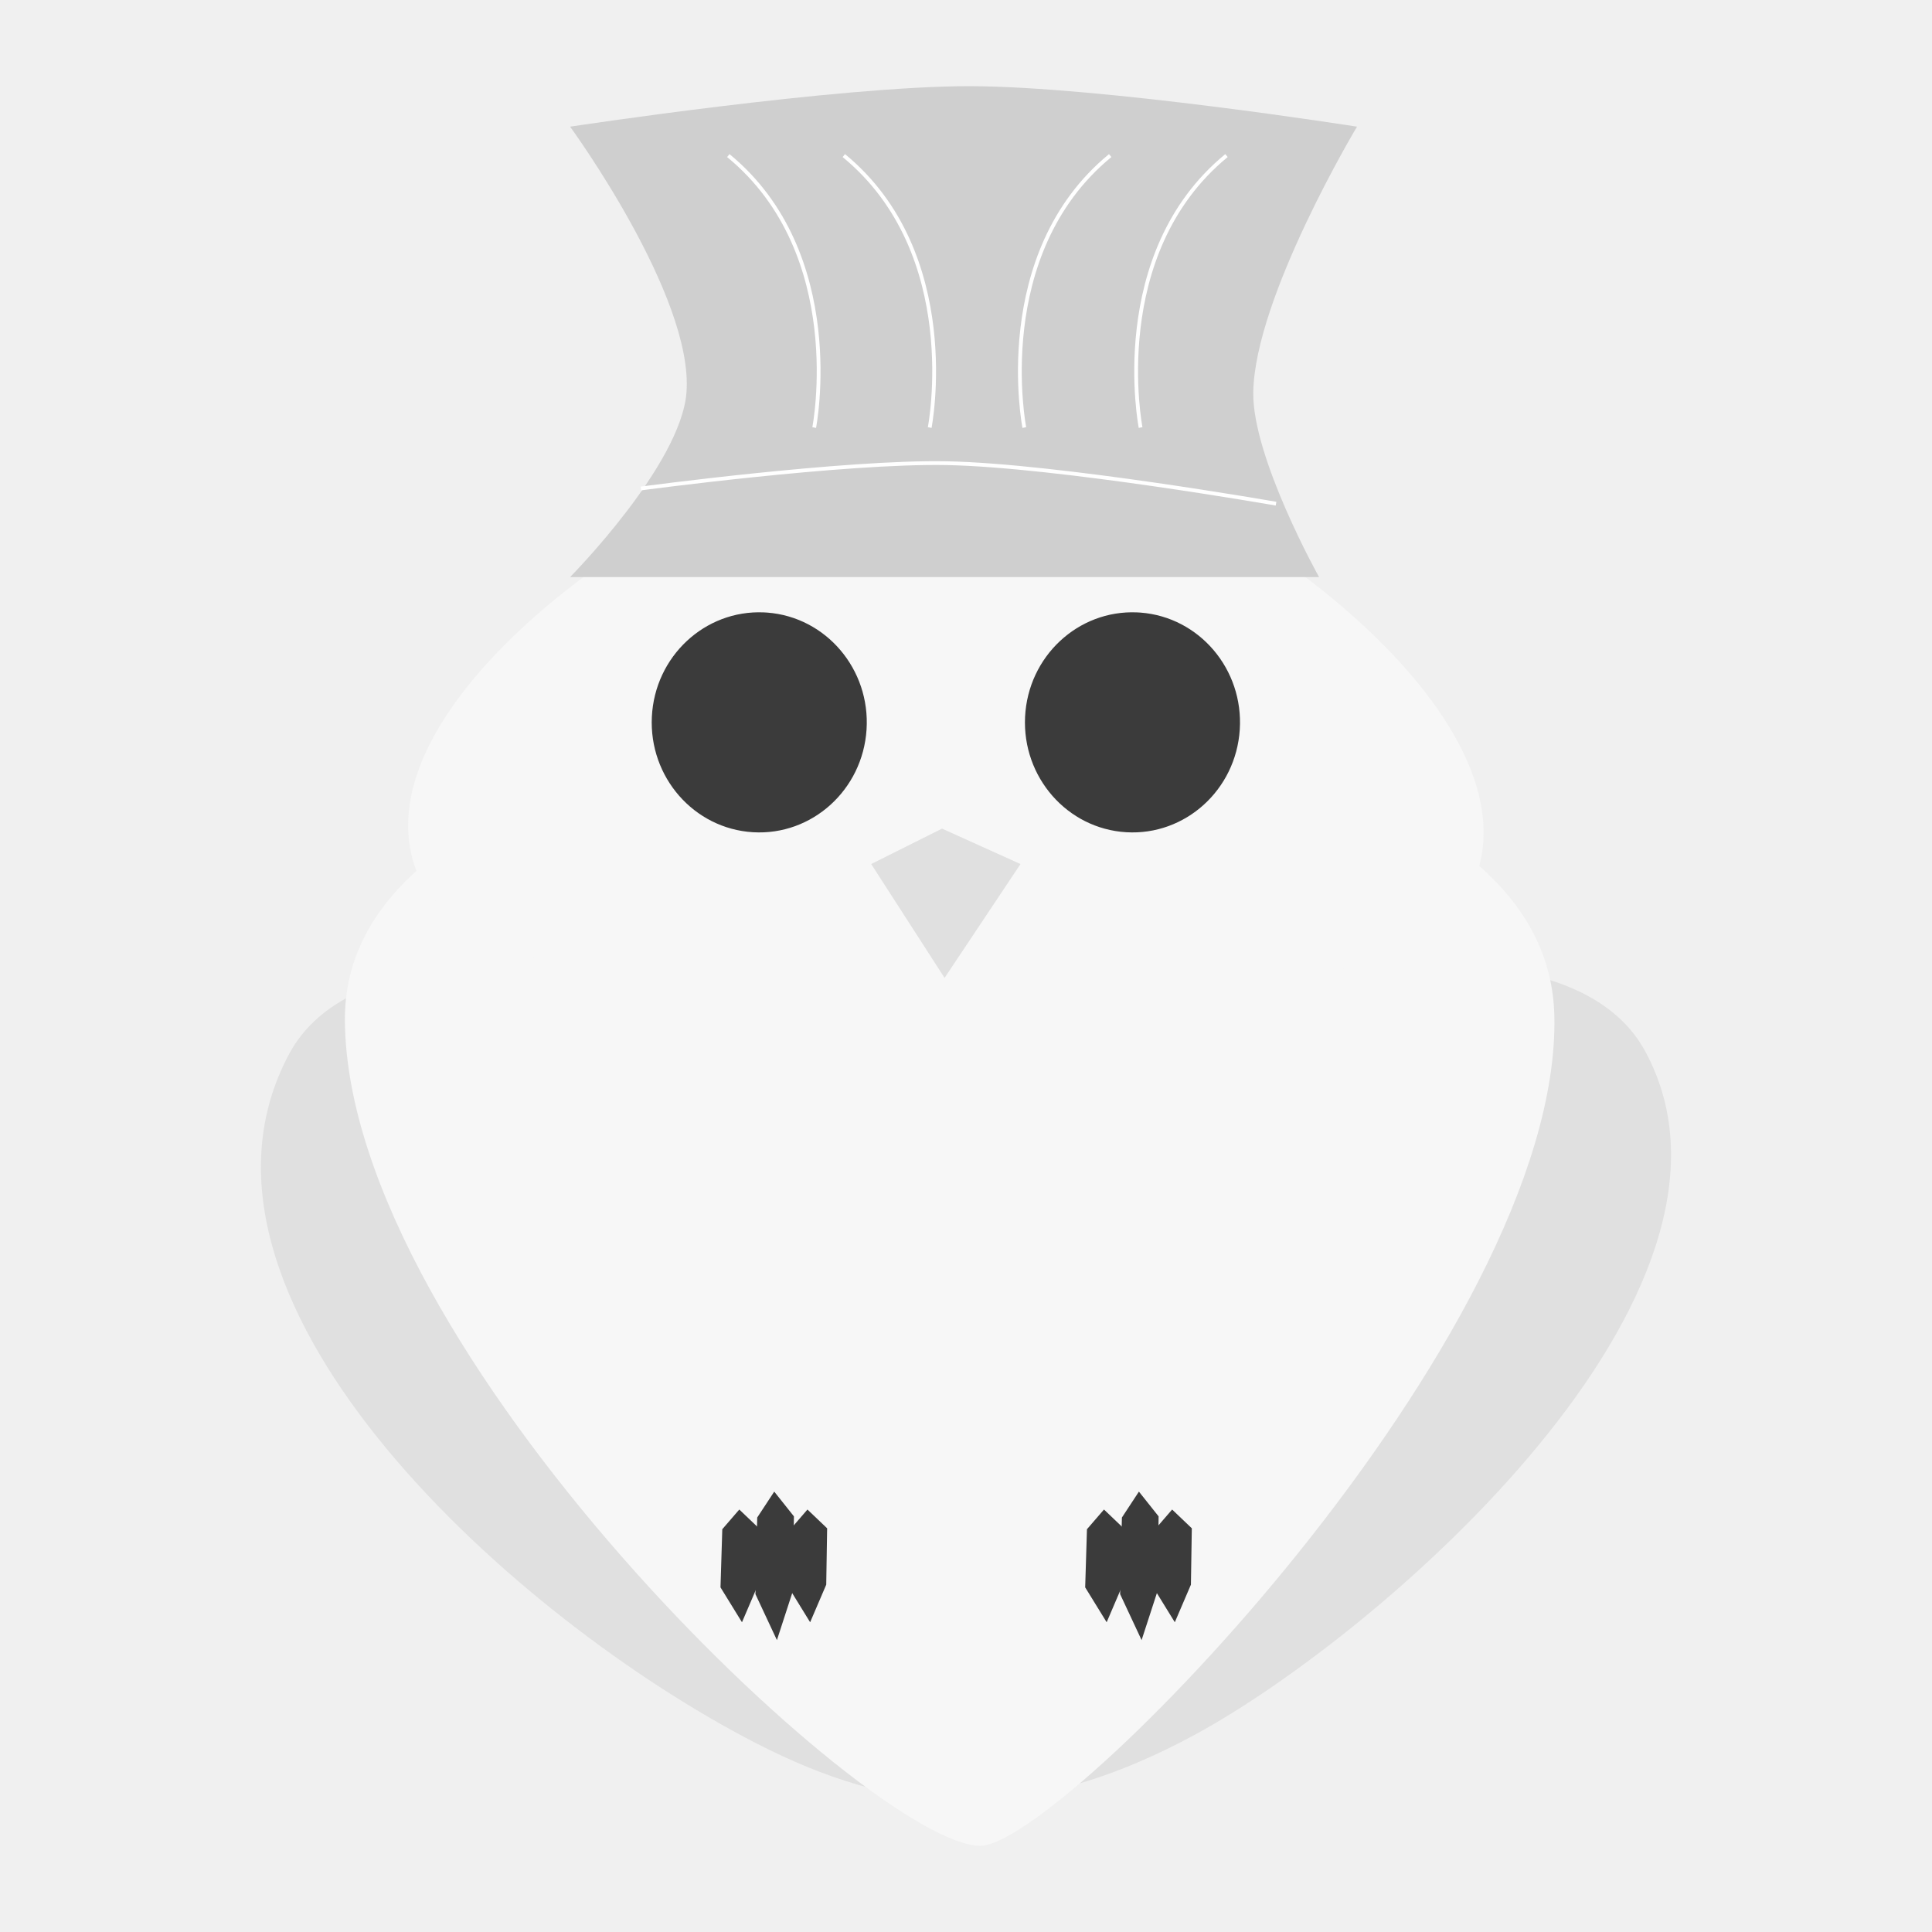
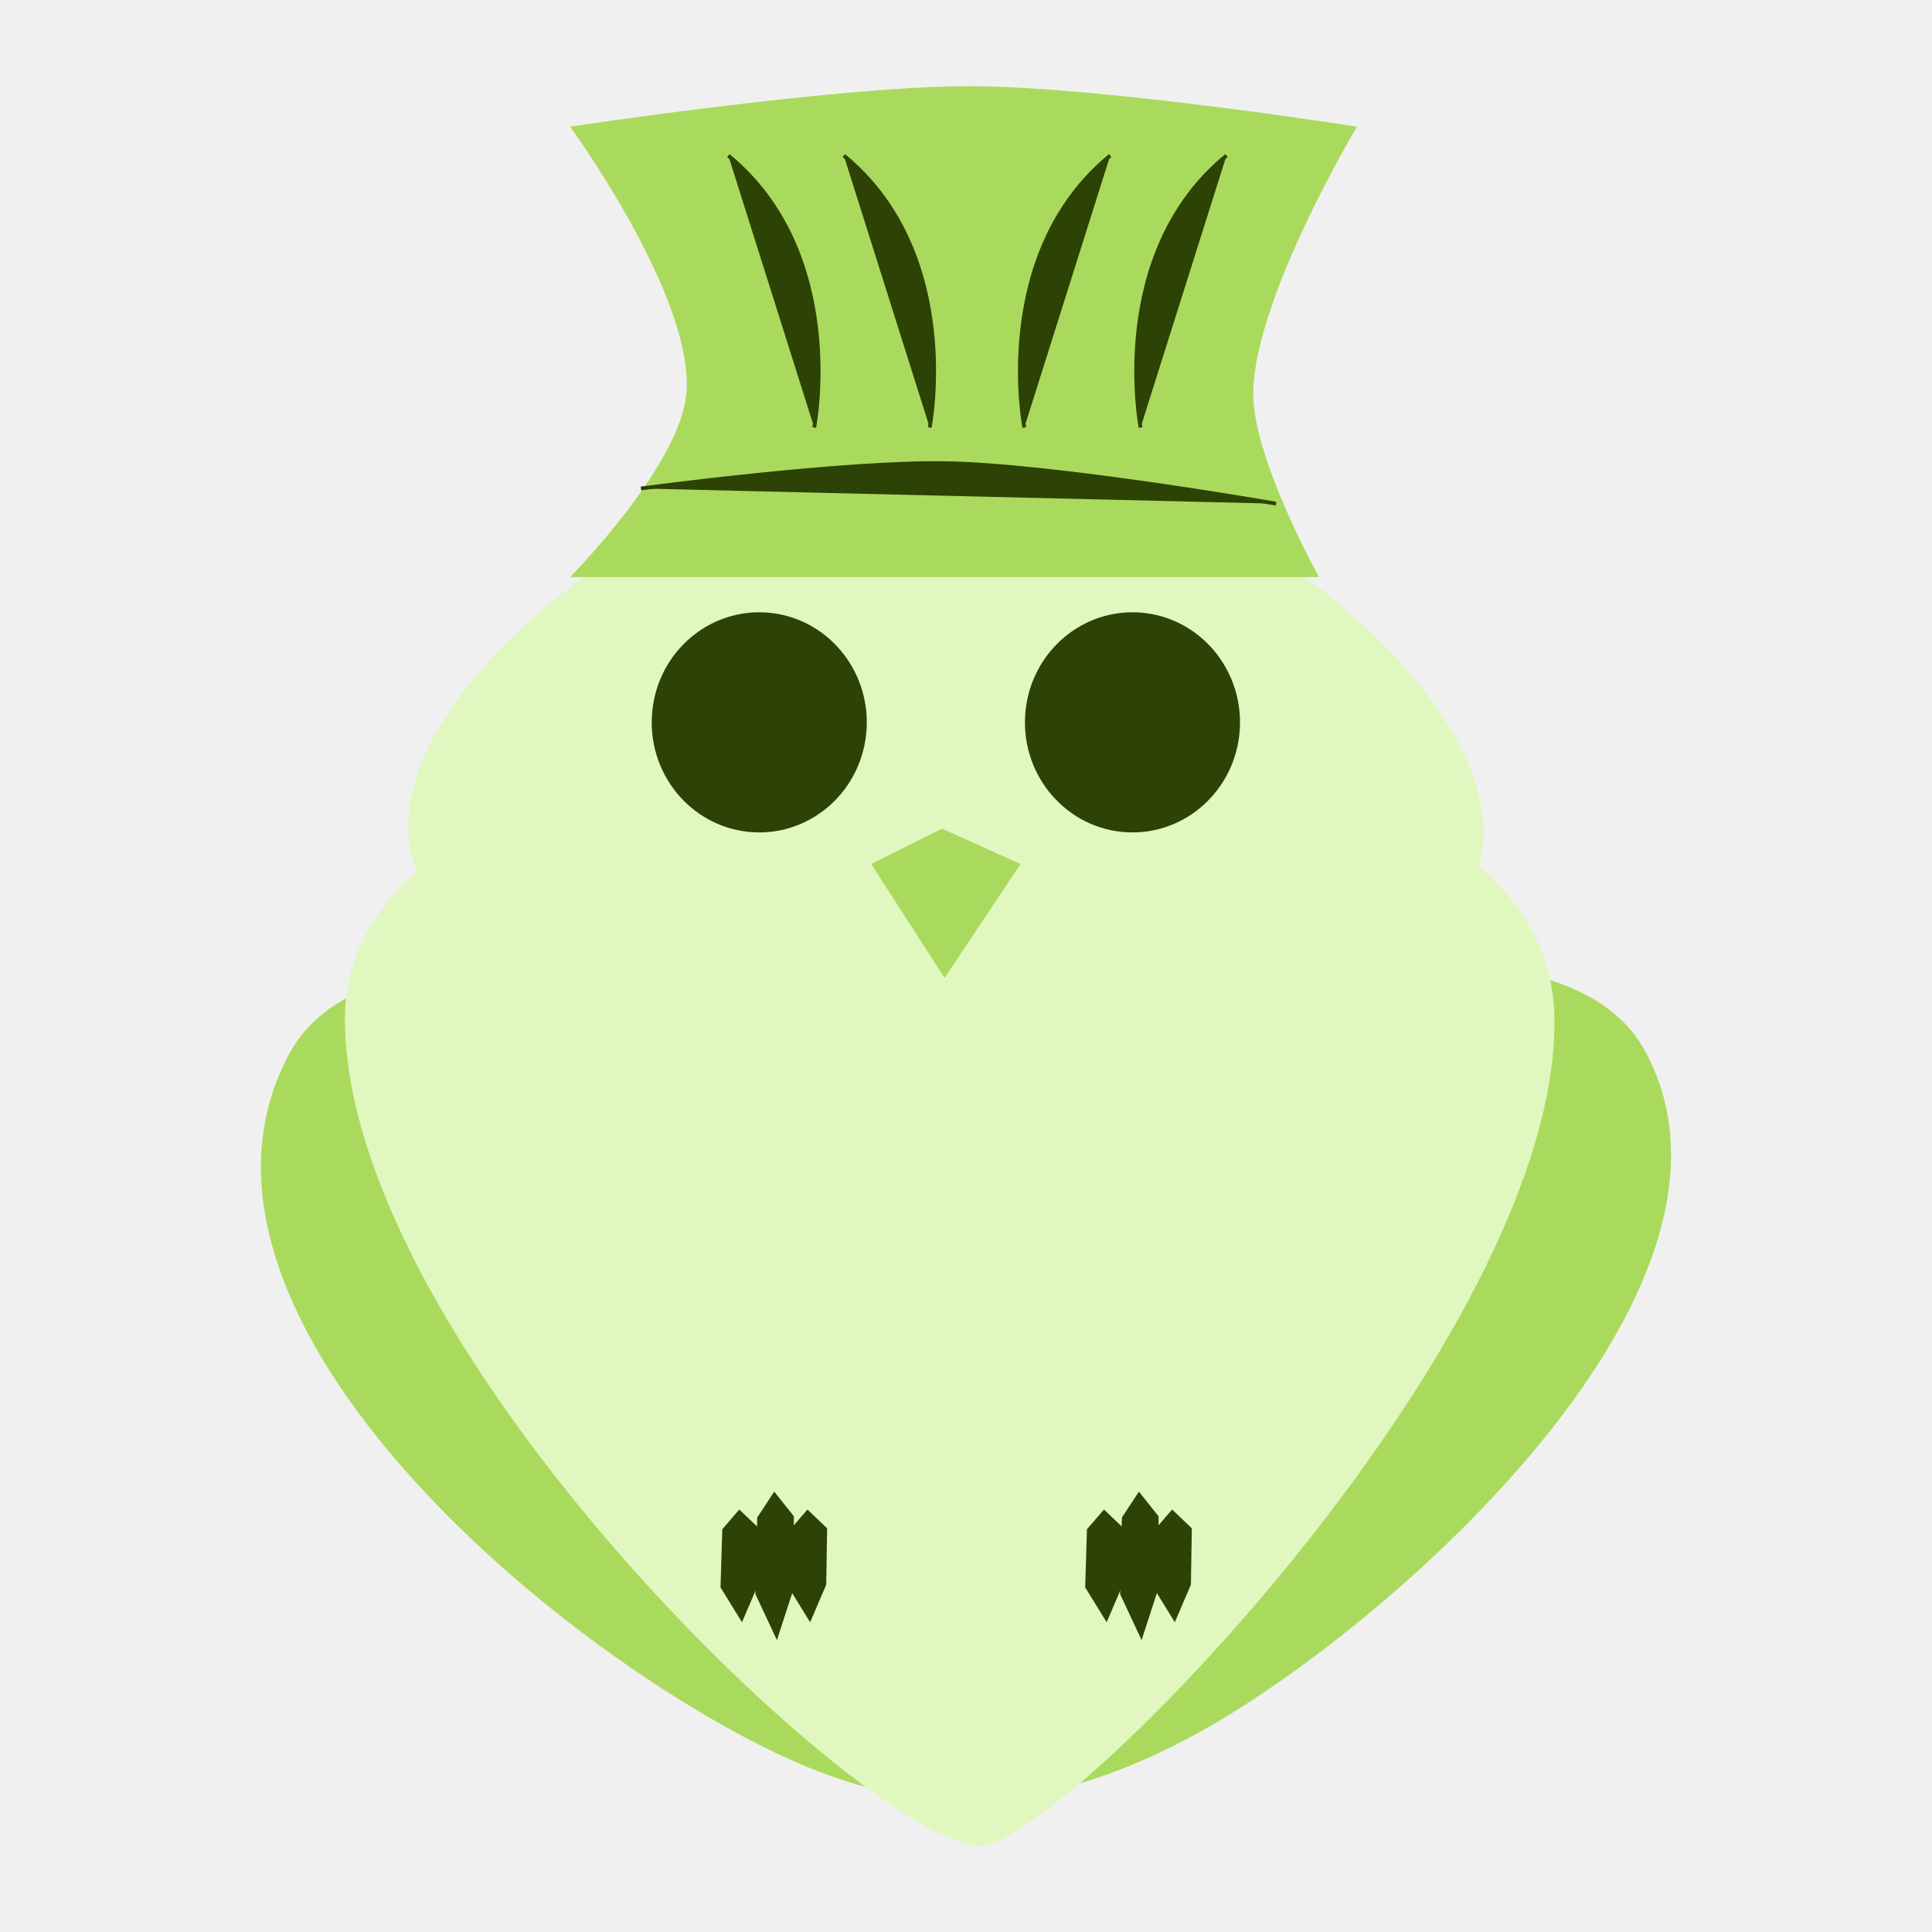
<svg xmlns="http://www.w3.org/2000/svg" width="512" height="512" version="1.1" viewBox="0 0 135.47 135.47">
+   <style>
+     .primary-100{
+         fill: #E1F7C0
+     }
+ 
+     .primary-300{
+         fill: #AADA5D
+     }
+ 
+     .primary-900{
+         fill: #2D4205
+     }
+ </style>
  <g transform="translate(0 17.463)">
    <g transform="translate(2.8938 -4.4254)">
-       <path d="m64.926 60.87s-40.07-13.974-47.548 0c-9.055 16.92 14.99 38.895 31.935 47.903 9.295 4.941 18.547 6.889 31.581-0.177s40.68-31.081 31.581-47.903c-7.541-13.941-47.548 0.177-47.548 0.177z" fill="#e0e0e0" />
-       <path d="m21.29 58.548c0.191 23.118 36.703 57.735 44.532 57.839 5.655 0.075 40.777-35.866 40.274-58.194-0.357-15.867-27.065-20.713-42.935-20.581-15.604 0.13-42 5.332-41.871 20.935z" fill="#f7f7f7" />
-       <path d="m62.452 58.371s-32.6-0.636-36.194-10.468c-4.754-13.008 23.409-31.029 37.258-31.048 13.895-0.019 41.832 18.523 37.081 31.581-3.681 10.115-38.145 9.935-38.145 9.935z" fill="#f7f7f7" />
-       <g transform="translate(-.13141 -1.8185)" fill="#3b3b3b">
+       <path d="m64.926 60.87s-40.07-13.974-47.548 0c-9.055 16.92 14.99 38.895 31.935 47.903 9.295 4.941 18.547 6.889 31.581-0.177s40.68-31.081 31.581-47.903c-7.541-13.941-47.548 0.177-47.548 0.177z" class="primary-300" />
+       <path d="m21.29 58.548c0.191 23.118 36.703 57.735 44.532 57.839 5.655 0.075 40.777-35.866 40.274-58.194-0.357-15.867-27.065-20.713-42.935-20.581-15.604 0.13-42 5.332-41.871 20.935z" class="primary-100" />
+       <path d="m62.452 58.371s-32.6-0.636-36.194-10.468c-4.754-13.008 23.409-31.029 37.258-31.048 13.895-0.019 41.832 18.523 37.081 31.581-3.681 10.115-38.145 9.935-38.145 9.935z" class="primary-100" />
+       <g transform="translate(-.13141 -1.8185)" class="primary-900">
        <path d="m51.038 31.735a7.54 7.718 0 0 1 6.961 8.209 7.54 7.718 0 0 1-7.963 7.192 7.54 7.718 0 0 1-7.091-8.092 7.54 7.718 0 0 1 7.848-7.323" />
        <path d="m77.208 31.735a7.54 7.718 0 0 1 6.961 8.209 7.54 7.718 0 0 1-7.963 7.192 7.54 7.718 0 0 1-7.091-8.092 7.54 7.718 0 0 1 7.848-7.323" />
      </g>
-       <path d="m58.194 47.548 5.145 7.984 5.323-7.984-5.5-2.484z" fill="#e0e0e0" />
-       <g transform="translate(63.51 -19.66)" fill="#3b3b3b">
+       <path d="m58.194 47.548 5.145 7.984 5.323-7.984-5.5-2.484z" class="primary-300" />
+       <g transform="translate(63.51 -19.66)" class="primary-900">
        <path d="m9.813 113.85-0.125 4.077 1.506 2.446 1.129-2.635 0.063-3.952-1.38-1.317z" />
        <path d="m14.592 113.85-0.125 4.077 1.506 2.446 1.129-2.635 0.063-3.952-1.38-1.317z" />
        <path d="m12.263 113.03-0.125 5.372 1.506 3.223 1.129-3.471 0.063-5.206-1.38-1.735z" />
      </g>
-       <g transform="translate(37.939 -19.66)" fill="#3b3b3b">
+       <g transform="translate(37.939 -19.66)" class="primary-900">
        <path d="m9.813 113.85-0.125 4.077 1.506 2.446 1.129-2.635 0.063-3.952-1.38-1.317z" />
        <path d="m14.592 113.85-0.125 4.077 1.506 2.446 1.129-2.635 0.063-3.952-1.38-1.317z" />
        <path d="m12.263 113.03-0.125 5.372 1.506 3.223 1.129-3.471 0.063-5.206-1.38-1.735z" />
      </g>
-       <path d="m37.081 27.425h52.516s-4.682-8.369-4.613-12.952c0.1-6.665 7.274-18.629 7.274-18.629s-17.9-2.824-27.145-2.839c-9.245-0.015-28.032 2.839-28.032 2.839s8.667 11.868 8.161 18.629c-0.381 5.089-8.161 12.952-8.161 12.952z" fill="#cfcfcf" />
-       <g fill="#cfcfcf" stroke="#fff" stroke-width=".265">
+       <path d="m37.081 27.425h52.516s-4.682-8.369-4.613-12.952c0.1-6.665 7.274-18.629 7.274-18.629s-17.9-2.824-27.145-2.839c-9.245-0.015-28.032 2.839-28.032 2.839s8.667 11.868 8.161 18.629c-0.381 5.089-8.161 12.952-8.161 12.952z" class="primary-300" />
+       <g class="primary-900" stroke="#2D4205" stroke-width=".265">
        <path d="m42.048 21.215s14.289-1.918 21.468-1.774c7.745 0.155 23.065 2.839 23.065 2.839" />
        <path d="m56.274-2.128c8.405 6.9 6.022 19.069 6.022 19.069" />
        <path d="m74.952-2.128c-8.405 6.9-6.022 19.069-6.022 19.069" />
        <path d="m48.175-2.128c8.405 6.9 6.022 19.069 6.022 19.069" />
        <path d="m83.106-2.128c-8.405 6.9-6.022 19.069-6.022 19.069" />
      </g>
    </g>
  </g>
</svg>
